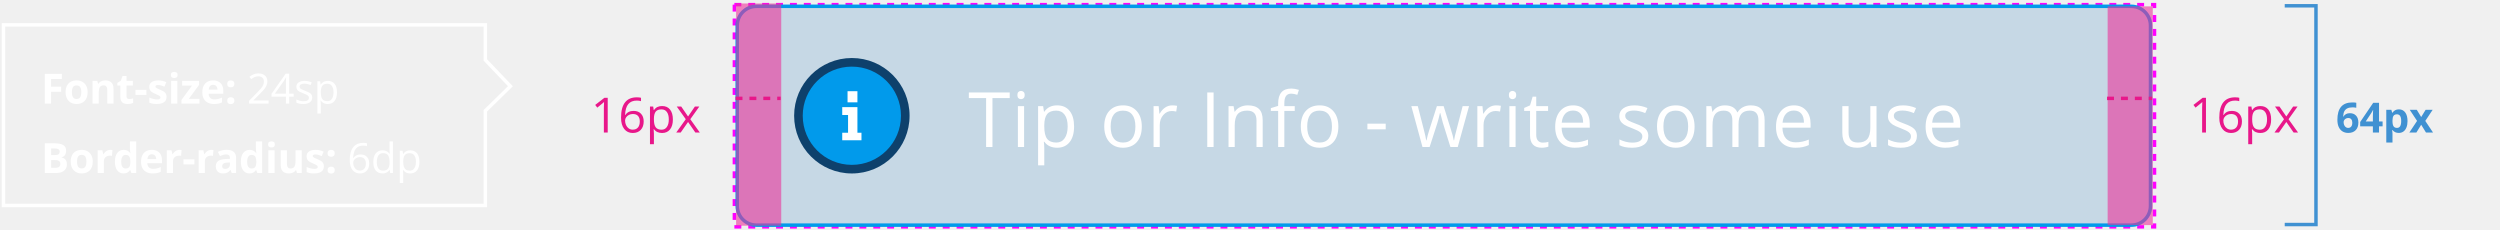
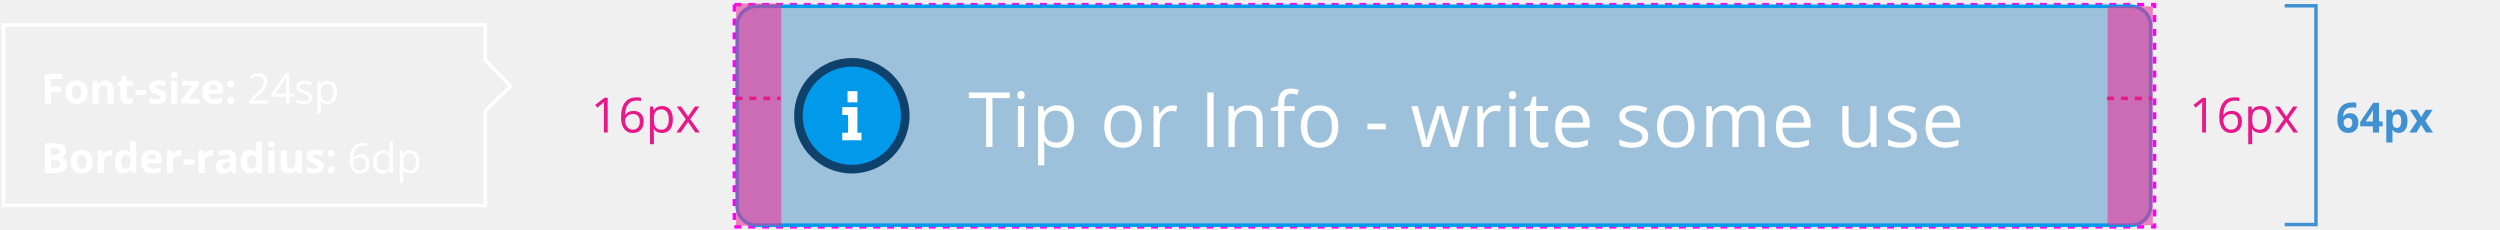
<svg xmlns="http://www.w3.org/2000/svg" width="720" height="66" viewBox="0 0 720 66" fill="none">
  <path d="M14.698 29.833H12.911V21.266H17.821V22.755H14.698V24.964H17.605V26.446H14.698V29.833ZM25.238 26.546C25.238 27.093 25.163 27.577 25.015 27.999C24.87 28.421 24.657 28.778 24.376 29.071C24.099 29.36 23.763 29.579 23.368 29.727C22.978 29.876 22.536 29.95 22.044 29.95C21.583 29.95 21.159 29.876 20.773 29.727C20.39 29.579 20.056 29.36 19.771 29.071C19.489 28.778 19.271 28.421 19.114 27.999C18.962 27.577 18.886 27.093 18.886 26.546C18.886 25.819 19.015 25.204 19.273 24.7C19.53 24.196 19.898 23.813 20.374 23.552C20.851 23.29 21.419 23.159 22.079 23.159C22.693 23.159 23.236 23.29 23.708 23.552C24.185 23.813 24.558 24.196 24.827 24.7C25.101 25.204 25.238 25.819 25.238 26.546ZM20.708 26.546C20.708 26.975 20.755 27.337 20.849 27.63C20.943 27.923 21.089 28.143 21.288 28.292C21.488 28.44 21.747 28.514 22.068 28.514C22.384 28.514 22.64 28.44 22.835 28.292C23.034 28.143 23.179 27.923 23.269 27.63C23.363 27.337 23.409 26.975 23.409 26.546C23.409 26.112 23.363 25.753 23.269 25.468C23.179 25.178 23.034 24.962 22.835 24.817C22.636 24.673 22.376 24.6 22.056 24.6C21.583 24.6 21.239 24.762 21.025 25.087C20.814 25.411 20.708 25.897 20.708 26.546ZM30.363 23.159C31.062 23.159 31.625 23.35 32.05 23.733C32.476 24.112 32.689 24.721 32.689 25.561V29.833H30.902V26.007C30.902 25.538 30.816 25.184 30.644 24.946C30.476 24.708 30.21 24.589 29.847 24.589C29.3 24.589 28.927 24.774 28.728 25.145C28.529 25.516 28.429 26.052 28.429 26.751V29.833H26.642V23.282H28.007L28.248 24.12H28.347C28.488 23.893 28.662 23.71 28.869 23.569C29.08 23.428 29.312 23.325 29.566 23.259C29.824 23.192 30.089 23.159 30.363 23.159ZM37.217 28.526C37.412 28.526 37.601 28.507 37.785 28.468C37.972 28.428 38.158 28.38 38.342 28.321V29.651C38.15 29.737 37.912 29.807 37.627 29.862C37.346 29.921 37.037 29.95 36.701 29.95C36.31 29.95 35.959 29.887 35.646 29.762C35.338 29.634 35.094 29.413 34.914 29.1C34.738 28.784 34.65 28.345 34.65 27.782V24.624H33.795V23.868L34.779 23.27L35.295 21.887H36.437V23.282H38.271V24.624H36.437V27.782C36.437 28.032 36.508 28.22 36.648 28.345C36.793 28.466 36.982 28.526 37.217 28.526ZM39.02 27.348V25.884H42.166V27.348H39.02ZM47.965 27.887C47.965 28.333 47.86 28.71 47.649 29.018C47.442 29.323 47.131 29.555 46.717 29.716C46.303 29.872 45.788 29.95 45.17 29.95C44.713 29.95 44.321 29.921 43.992 29.862C43.668 29.803 43.34 29.706 43.008 29.569V28.093C43.364 28.253 43.745 28.386 44.151 28.491C44.561 28.593 44.92 28.643 45.229 28.643C45.577 28.643 45.825 28.593 45.973 28.491C46.125 28.386 46.202 28.249 46.202 28.081C46.202 27.971 46.17 27.874 46.108 27.788C46.049 27.698 45.92 27.598 45.721 27.489C45.522 27.376 45.209 27.229 44.784 27.05C44.373 26.878 44.035 26.704 43.77 26.528C43.508 26.352 43.313 26.145 43.184 25.907C43.059 25.665 42.996 25.358 42.996 24.987C42.996 24.382 43.231 23.927 43.7 23.622C44.172 23.313 44.803 23.159 45.592 23.159C45.998 23.159 46.385 23.2 46.752 23.282C47.123 23.364 47.504 23.495 47.895 23.675L47.356 24.964C47.032 24.823 46.725 24.708 46.436 24.618C46.151 24.528 45.86 24.483 45.563 24.483C45.301 24.483 45.104 24.518 44.971 24.589C44.838 24.659 44.772 24.766 44.772 24.911C44.772 25.016 44.805 25.11 44.871 25.192C44.942 25.274 45.075 25.366 45.27 25.468C45.469 25.565 45.76 25.692 46.143 25.848C46.514 26.001 46.836 26.161 47.11 26.329C47.383 26.493 47.594 26.698 47.742 26.944C47.891 27.186 47.965 27.501 47.965 27.887ZM51.075 23.282V29.833H49.288V23.282H51.075ZM50.184 20.716C50.45 20.716 50.678 20.778 50.87 20.903C51.061 21.024 51.157 21.253 51.157 21.589C51.157 21.921 51.061 22.151 50.87 22.28C50.678 22.405 50.45 22.468 50.184 22.468C49.915 22.468 49.684 22.405 49.493 22.28C49.305 22.151 49.212 21.921 49.212 21.589C49.212 21.253 49.305 21.024 49.493 20.903C49.684 20.778 49.915 20.716 50.184 20.716ZM57.442 29.833H52.269V28.778L55.304 24.647H52.45V23.282H57.337V24.442L54.384 28.468H57.442V29.833ZM61.372 23.159C61.978 23.159 62.499 23.276 62.937 23.511C63.374 23.741 63.712 24.077 63.95 24.518C64.189 24.96 64.308 25.499 64.308 26.136V27.003H60.083C60.103 27.507 60.253 27.903 60.534 28.192C60.819 28.477 61.214 28.62 61.718 28.62C62.136 28.62 62.519 28.577 62.866 28.491C63.214 28.405 63.572 28.276 63.939 28.104V29.487C63.614 29.647 63.275 29.764 62.919 29.839C62.568 29.913 62.14 29.95 61.636 29.95C60.98 29.95 60.398 29.829 59.89 29.587C59.386 29.345 58.989 28.975 58.7 28.479C58.415 27.983 58.273 27.358 58.273 26.604C58.273 25.839 58.401 25.202 58.659 24.694C58.921 24.182 59.284 23.8 59.749 23.546C60.214 23.288 60.755 23.159 61.372 23.159ZM61.384 24.43C61.036 24.43 60.747 24.542 60.517 24.764C60.29 24.987 60.159 25.337 60.124 25.813H62.632C62.628 25.548 62.579 25.311 62.486 25.104C62.396 24.897 62.259 24.733 62.075 24.612C61.896 24.491 61.665 24.43 61.384 24.43ZM65.437 28.995C65.437 28.628 65.537 28.37 65.736 28.221C65.939 28.073 66.183 27.999 66.468 27.999C66.746 27.999 66.984 28.073 67.183 28.221C67.386 28.37 67.488 28.628 67.488 28.995C67.488 29.346 67.386 29.6 67.183 29.757C66.984 29.913 66.746 29.991 66.468 29.991C66.183 29.991 65.939 29.913 65.736 29.757C65.537 29.6 65.437 29.346 65.437 28.995ZM65.437 24.155C65.437 23.788 65.537 23.53 65.736 23.382C65.939 23.233 66.183 23.159 66.468 23.159C66.746 23.159 66.984 23.233 67.183 23.382C67.386 23.53 67.488 23.788 67.488 24.155C67.488 24.511 67.386 24.766 67.183 24.923C66.984 25.075 66.746 25.151 66.468 25.151C66.183 25.151 65.939 25.075 65.736 24.923C65.537 24.766 65.437 24.511 65.437 24.155ZM77.352 29.833H71.738V29.018L74.029 26.692C74.455 26.262 74.812 25.88 75.102 25.544C75.394 25.208 75.617 24.878 75.769 24.553C75.922 24.225 75.998 23.866 75.998 23.475C75.998 22.991 75.853 22.622 75.564 22.368C75.279 22.11 74.902 21.981 74.434 21.981C74.023 21.981 73.66 22.052 73.344 22.192C73.027 22.333 72.703 22.532 72.371 22.79L71.85 22.134C72.076 21.942 72.322 21.772 72.588 21.624C72.857 21.475 73.144 21.358 73.449 21.272C73.758 21.186 74.086 21.143 74.434 21.143C74.961 21.143 75.416 21.235 75.799 21.419C76.182 21.602 76.477 21.864 76.684 22.204C76.894 22.544 77 22.948 77 23.417C77 23.87 76.91 24.292 76.731 24.682C76.551 25.069 76.299 25.454 75.975 25.837C75.65 26.216 75.272 26.618 74.838 27.044L72.975 28.901V28.942H77.352V29.833ZM84.575 27.846H83.291V29.833H82.342V27.846H78.2V27.026L82.278 21.22H83.291V26.968H84.575V27.846ZM82.342 26.968V24.167C82.342 23.952 82.344 23.759 82.348 23.587C82.352 23.411 82.358 23.249 82.365 23.1C82.373 22.948 82.379 22.803 82.383 22.667C82.391 22.53 82.397 22.395 82.401 22.262H82.354C82.28 22.419 82.194 22.585 82.096 22.761C82.002 22.932 81.906 23.087 81.809 23.223L79.166 26.968H82.342ZM89.916 28.075C89.916 28.485 89.813 28.831 89.606 29.112C89.403 29.389 89.11 29.598 88.727 29.739C88.348 29.88 87.895 29.95 87.368 29.95C86.918 29.95 86.53 29.915 86.202 29.845C85.874 29.774 85.587 29.675 85.34 29.546V28.649C85.602 28.778 85.915 28.895 86.278 29.001C86.641 29.106 87.012 29.159 87.391 29.159C87.946 29.159 88.348 29.069 88.598 28.889C88.848 28.71 88.973 28.466 88.973 28.157C88.973 27.981 88.922 27.827 88.821 27.694C88.723 27.557 88.557 27.427 88.323 27.302C88.088 27.173 87.764 27.032 87.35 26.88C86.94 26.723 86.585 26.569 86.284 26.417C85.987 26.261 85.756 26.071 85.592 25.848C85.432 25.626 85.352 25.337 85.352 24.981C85.352 24.438 85.571 24.022 86.008 23.733C86.45 23.44 87.028 23.294 87.743 23.294C88.129 23.294 88.491 23.333 88.827 23.411C89.166 23.485 89.483 23.587 89.776 23.716L89.448 24.495C89.182 24.382 88.899 24.286 88.598 24.208C88.297 24.13 87.991 24.091 87.678 24.091C87.229 24.091 86.883 24.165 86.641 24.313C86.403 24.462 86.284 24.665 86.284 24.923C86.284 25.122 86.338 25.286 86.448 25.415C86.561 25.544 86.741 25.665 86.987 25.778C87.233 25.891 87.557 26.024 87.96 26.177C88.362 26.325 88.71 26.479 89.002 26.639C89.295 26.796 89.52 26.987 89.676 27.214C89.837 27.436 89.916 27.723 89.916 28.075ZM94.427 23.294C95.227 23.294 95.866 23.569 96.343 24.12C96.819 24.671 97.057 25.499 97.057 26.604C97.057 27.335 96.948 27.948 96.729 28.444C96.511 28.94 96.202 29.315 95.803 29.569C95.409 29.823 94.942 29.95 94.403 29.95C94.063 29.95 93.764 29.905 93.507 29.815C93.249 29.725 93.028 29.604 92.844 29.452C92.661 29.3 92.509 29.134 92.388 28.954H92.317C92.329 29.106 92.343 29.29 92.358 29.505C92.378 29.72 92.388 29.907 92.388 30.067V32.704H91.409V23.411H92.212L92.341 24.36H92.388C92.513 24.165 92.665 23.987 92.844 23.827C93.024 23.663 93.243 23.534 93.501 23.44C93.763 23.343 94.071 23.294 94.427 23.294ZM94.257 24.114C93.811 24.114 93.452 24.2 93.178 24.372C92.909 24.544 92.712 24.802 92.587 25.145C92.462 25.485 92.395 25.913 92.388 26.428V26.616C92.388 27.159 92.446 27.618 92.563 27.993C92.684 28.368 92.882 28.653 93.155 28.848C93.432 29.044 93.803 29.141 94.268 29.141C94.667 29.141 94.999 29.034 95.264 28.819C95.53 28.604 95.727 28.305 95.856 27.923C95.989 27.536 96.055 27.093 96.055 26.593C96.055 25.835 95.907 25.233 95.61 24.788C95.317 24.339 94.866 24.114 94.257 24.114ZM12.911 41.266H15.577C16.718 41.266 17.581 41.426 18.167 41.747C18.753 42.067 19.046 42.63 19.046 43.434C19.046 43.758 18.993 44.051 18.888 44.313C18.786 44.575 18.638 44.79 18.442 44.958C18.247 45.126 18.009 45.235 17.727 45.286V45.344C18.013 45.403 18.27 45.505 18.501 45.649C18.731 45.79 18.915 45.997 19.052 46.27C19.192 46.54 19.263 46.899 19.263 47.348C19.263 47.868 19.136 48.313 18.882 48.684C18.628 49.055 18.265 49.341 17.792 49.54C17.323 49.735 16.765 49.833 16.116 49.833H12.911V41.266ZM14.727 44.659H15.782C16.31 44.659 16.675 44.577 16.878 44.413C17.081 44.245 17.183 43.999 17.183 43.675C17.183 43.346 17.061 43.112 16.819 42.971C16.581 42.827 16.202 42.755 15.683 42.755H14.727V44.659ZM14.727 46.1V48.333H15.911C16.458 48.333 16.839 48.227 17.054 48.016C17.269 47.805 17.376 47.522 17.376 47.167C17.376 46.956 17.329 46.77 17.235 46.61C17.142 46.45 16.983 46.325 16.761 46.235C16.542 46.145 16.239 46.1 15.852 46.1H14.727ZM26.714 46.546C26.714 47.093 26.64 47.577 26.491 47.999C26.347 48.421 26.134 48.778 25.853 49.071C25.576 49.36 25.239 49.579 24.845 49.727C24.454 49.876 24.013 49.95 23.521 49.95C23.06 49.95 22.636 49.876 22.249 49.727C21.866 49.579 21.532 49.36 21.247 49.071C20.966 48.778 20.747 48.421 20.591 47.999C20.439 47.577 20.363 47.093 20.363 46.546C20.363 45.819 20.491 45.204 20.749 44.7C21.007 44.196 21.374 43.813 21.851 43.551C22.327 43.29 22.896 43.159 23.556 43.159C24.169 43.159 24.712 43.29 25.185 43.551C25.661 43.813 26.034 44.196 26.304 44.7C26.577 45.204 26.714 45.819 26.714 46.546ZM22.185 46.546C22.185 46.975 22.232 47.337 22.326 47.63C22.419 47.923 22.566 48.143 22.765 48.292C22.964 48.44 23.224 48.514 23.544 48.514C23.861 48.514 24.116 48.44 24.312 48.292C24.511 48.143 24.655 47.923 24.745 47.63C24.839 47.337 24.886 46.975 24.886 46.546C24.886 46.112 24.839 45.753 24.745 45.468C24.655 45.178 24.511 44.962 24.312 44.817C24.113 44.673 23.853 44.6 23.532 44.6C23.06 44.6 22.716 44.763 22.501 45.087C22.29 45.411 22.185 45.897 22.185 46.546ZM31.775 43.159C31.865 43.159 31.968 43.165 32.086 43.176C32.207 43.184 32.304 43.196 32.379 43.212L32.244 44.888C32.185 44.868 32.101 44.854 31.992 44.846C31.886 44.835 31.794 44.829 31.716 44.829C31.486 44.829 31.261 44.858 31.043 44.917C30.828 44.975 30.634 45.071 30.462 45.204C30.291 45.333 30.154 45.505 30.052 45.719C29.955 45.93 29.906 46.19 29.906 46.499V49.833H28.119V43.282H29.472L29.736 44.383H29.824C29.953 44.161 30.113 43.958 30.304 43.774C30.5 43.587 30.72 43.438 30.966 43.329C31.216 43.216 31.486 43.159 31.775 43.159ZM35.57 49.95C34.84 49.95 34.244 49.665 33.783 49.094C33.326 48.52 33.097 47.678 33.097 46.569C33.097 45.448 33.33 44.6 33.795 44.026C34.26 43.448 34.867 43.159 35.617 43.159C35.929 43.159 36.205 43.202 36.443 43.288C36.681 43.374 36.886 43.489 37.058 43.633C37.234 43.778 37.383 43.94 37.504 44.12H37.562C37.539 43.995 37.51 43.811 37.474 43.569C37.443 43.323 37.428 43.071 37.428 42.813V40.716H39.221V49.833H37.849L37.504 48.983H37.428C37.314 49.163 37.172 49.327 37 49.475C36.832 49.62 36.631 49.735 36.396 49.821C36.162 49.907 35.886 49.95 35.57 49.95ZM36.197 48.526C36.685 48.526 37.029 48.382 37.228 48.093C37.431 47.8 37.539 47.36 37.551 46.774V46.581C37.551 45.944 37.453 45.458 37.258 45.122C37.062 44.782 36.699 44.612 36.168 44.612C35.773 44.612 35.465 44.782 35.242 45.122C35.019 45.462 34.908 45.952 34.908 46.593C34.908 47.233 35.019 47.716 35.242 48.04C35.469 48.364 35.787 48.526 36.197 48.526ZM43.719 43.159C44.324 43.159 44.846 43.276 45.283 43.511C45.721 43.741 46.059 44.077 46.297 44.518C46.535 44.96 46.654 45.499 46.654 46.136V47.003H42.43C42.449 47.507 42.6 47.903 42.881 48.192C43.166 48.477 43.561 48.62 44.065 48.62C44.483 48.62 44.865 48.577 45.213 48.491C45.561 48.405 45.918 48.276 46.285 48.104V49.487C45.961 49.647 45.621 49.764 45.266 49.839C44.914 49.913 44.486 49.95 43.983 49.95C43.326 49.95 42.744 49.829 42.236 49.587C41.733 49.344 41.336 48.975 41.047 48.479C40.762 47.983 40.619 47.358 40.619 46.604C40.619 45.839 40.748 45.202 41.006 44.694C41.268 44.182 41.631 43.8 42.096 43.546C42.561 43.288 43.102 43.159 43.719 43.159ZM43.731 44.43C43.383 44.43 43.094 44.542 42.863 44.764C42.637 44.987 42.506 45.337 42.471 45.813H44.979C44.975 45.548 44.926 45.311 44.832 45.104C44.742 44.897 44.606 44.733 44.422 44.612C44.242 44.491 44.012 44.43 43.731 44.43ZM51.692 43.159C51.782 43.159 51.885 43.165 52.002 43.176C52.123 43.184 52.221 43.196 52.295 43.212L52.16 44.888C52.102 44.868 52.018 44.854 51.909 44.846C51.803 44.835 51.711 44.829 51.633 44.829C51.403 44.829 51.178 44.858 50.959 44.917C50.745 44.975 50.551 45.071 50.379 45.204C50.207 45.333 50.071 45.505 49.969 45.719C49.871 45.93 49.823 46.19 49.823 46.499V49.833H48.035V43.282H49.389L49.653 44.383H49.741C49.87 44.161 50.03 43.958 50.221 43.774C50.416 43.587 50.637 43.438 50.883 43.329C51.133 43.216 51.403 43.159 51.692 43.159ZM52.833 47.348V45.883H55.979V47.348H52.833ZM60.864 43.159C60.954 43.159 61.057 43.165 61.175 43.176C61.296 43.184 61.394 43.196 61.468 43.212L61.333 44.888C61.274 44.868 61.19 44.854 61.081 44.846C60.975 44.835 60.884 44.829 60.806 44.829C60.575 44.829 60.35 44.858 60.132 44.917C59.917 44.975 59.724 45.071 59.552 45.204C59.38 45.333 59.243 45.505 59.142 45.719C59.044 45.93 58.995 46.19 58.995 46.499V49.833H57.208V43.282H58.561L58.825 44.383H58.913C59.042 44.161 59.202 43.958 59.394 43.774C59.589 43.587 59.809 43.438 60.056 43.329C60.306 43.216 60.575 43.159 60.864 43.159ZM65.269 43.147C66.148 43.147 66.822 43.339 67.29 43.721C67.759 44.104 67.993 44.686 67.993 45.468V49.833H66.745L66.4 48.942H66.353C66.165 49.176 65.974 49.368 65.778 49.516C65.583 49.665 65.359 49.774 65.105 49.844C64.851 49.915 64.542 49.95 64.179 49.95C63.792 49.95 63.444 49.876 63.136 49.727C62.831 49.579 62.591 49.352 62.415 49.048C62.239 48.739 62.151 48.348 62.151 47.876C62.151 47.18 62.396 46.669 62.884 46.341C63.372 46.008 64.105 45.825 65.081 45.79L66.218 45.755V45.468C66.218 45.124 66.128 44.872 65.948 44.712C65.769 44.551 65.519 44.471 65.198 44.471C64.882 44.471 64.572 44.516 64.267 44.606C63.962 44.696 63.657 44.809 63.353 44.946L62.761 43.739C63.109 43.555 63.497 43.411 63.927 43.305C64.361 43.2 64.808 43.147 65.269 43.147ZM66.218 46.798L65.526 46.821C64.948 46.837 64.546 46.94 64.32 47.132C64.097 47.323 63.986 47.575 63.986 47.888C63.986 48.161 64.066 48.356 64.226 48.473C64.386 48.587 64.595 48.643 64.853 48.643C65.236 48.643 65.558 48.53 65.82 48.303C66.085 48.077 66.218 47.755 66.218 47.337V46.798ZM71.841 49.95C71.111 49.95 70.515 49.665 70.054 49.094C69.597 48.52 69.369 47.678 69.369 46.569C69.369 45.448 69.601 44.6 70.066 44.026C70.531 43.448 71.138 43.159 71.888 43.159C72.201 43.159 72.476 43.202 72.714 43.288C72.953 43.374 73.158 43.489 73.329 43.633C73.505 43.778 73.654 43.94 73.775 44.12H73.833C73.81 43.995 73.781 43.811 73.746 43.569C73.714 43.323 73.699 43.071 73.699 42.813V40.716H75.492V49.833H74.121L73.775 48.983H73.699C73.585 49.163 73.443 49.327 73.271 49.475C73.103 49.62 72.902 49.735 72.667 49.821C72.433 49.907 72.158 49.95 71.841 49.95ZM72.468 48.526C72.957 48.526 73.3 48.382 73.499 48.093C73.703 47.8 73.81 47.36 73.822 46.774V46.581C73.822 45.944 73.724 45.458 73.529 45.122C73.333 44.782 72.97 44.612 72.439 44.612C72.044 44.612 71.736 44.782 71.513 45.122C71.29 45.462 71.179 45.952 71.179 46.593C71.179 47.233 71.29 47.716 71.513 48.04C71.74 48.364 72.058 48.526 72.468 48.526ZM79.076 43.282V49.833H77.289V43.282H79.076ZM78.185 40.716C78.451 40.716 78.679 40.778 78.871 40.903C79.062 41.024 79.158 41.253 79.158 41.589C79.158 41.921 79.062 42.151 78.871 42.28C78.679 42.405 78.451 42.468 78.185 42.468C77.916 42.468 77.685 42.405 77.494 42.28C77.306 42.151 77.213 41.921 77.213 41.589C77.213 41.253 77.306 41.024 77.494 40.903C77.685 40.778 77.916 40.716 78.185 40.716ZM86.897 43.282V49.833H85.525L85.285 48.995H85.191C85.051 49.218 84.875 49.399 84.664 49.54C84.453 49.68 84.221 49.784 83.967 49.85C83.713 49.917 83.449 49.95 83.176 49.95C82.707 49.95 82.299 49.868 81.951 49.704C81.603 49.536 81.332 49.276 81.137 48.925C80.945 48.573 80.85 48.116 80.85 47.553V43.282H82.637V47.108C82.637 47.577 82.721 47.93 82.889 48.169C83.057 48.407 83.324 48.526 83.691 48.526C84.055 48.526 84.34 48.444 84.547 48.28C84.754 48.112 84.898 47.868 84.981 47.548C85.066 47.223 85.109 46.829 85.109 46.364V43.282H86.897ZM93.27 47.888C93.27 48.333 93.164 48.71 92.953 49.018C92.746 49.323 92.436 49.555 92.022 49.716C91.608 49.872 91.092 49.95 90.475 49.95C90.018 49.95 89.625 49.921 89.297 49.862C88.973 49.803 88.645 49.706 88.313 49.569V48.093C88.668 48.253 89.049 48.386 89.455 48.491C89.865 48.593 90.225 48.643 90.534 48.643C90.881 48.643 91.129 48.593 91.278 48.491C91.43 48.386 91.506 48.249 91.506 48.081C91.506 47.971 91.475 47.874 91.412 47.788C91.354 47.698 91.225 47.598 91.026 47.489C90.826 47.376 90.514 47.229 90.088 47.05C89.678 46.878 89.34 46.704 89.075 46.528C88.813 46.352 88.617 46.145 88.489 45.907C88.364 45.665 88.301 45.358 88.301 44.987C88.301 44.382 88.535 43.926 89.004 43.622C89.477 43.313 90.108 43.159 90.897 43.159C91.303 43.159 91.69 43.2 92.057 43.282C92.428 43.364 92.809 43.495 93.2 43.675L92.66 44.964C92.336 44.823 92.03 44.708 91.74 44.618C91.455 44.528 91.164 44.483 90.867 44.483C90.606 44.483 90.409 44.518 90.276 44.589C90.143 44.659 90.076 44.766 90.076 44.911C90.076 45.016 90.11 45.11 90.176 45.192C90.246 45.274 90.379 45.366 90.575 45.468C90.774 45.565 91.065 45.692 91.448 45.848C91.819 46.001 92.141 46.161 92.414 46.329C92.688 46.493 92.899 46.698 93.047 46.944C93.196 47.186 93.27 47.501 93.27 47.888ZM94.34 48.995C94.34 48.628 94.44 48.37 94.639 48.221C94.842 48.073 95.087 47.999 95.372 47.999C95.649 47.999 95.887 48.073 96.087 48.221C96.29 48.37 96.391 48.628 96.391 48.995C96.391 49.346 96.29 49.6 96.087 49.757C95.887 49.913 95.649 49.991 95.372 49.991C95.087 49.991 94.842 49.913 94.639 49.757C94.44 49.6 94.34 49.346 94.34 48.995ZM94.34 44.155C94.34 43.788 94.44 43.53 94.639 43.382C94.842 43.233 95.087 43.159 95.372 43.159C95.649 43.159 95.887 43.233 96.087 43.382C96.29 43.53 96.391 43.788 96.391 44.155C96.391 44.511 96.29 44.766 96.087 44.923C95.887 45.075 95.649 45.151 95.372 45.151C95.087 45.151 94.842 45.075 94.639 44.923C94.44 44.766 94.34 44.511 94.34 44.155ZM100.73 46.171C100.73 45.655 100.765 45.151 100.835 44.659C100.909 44.167 101.032 43.71 101.204 43.288C101.376 42.862 101.61 42.489 101.907 42.169C102.204 41.848 102.573 41.598 103.015 41.419C103.46 41.235 103.993 41.143 104.614 41.143C104.79 41.143 104.98 41.153 105.183 41.173C105.386 41.188 105.554 41.216 105.687 41.255V42.093C105.542 42.042 105.376 42.005 105.189 41.981C105.005 41.958 104.819 41.946 104.632 41.946C103.905 41.946 103.333 42.104 102.915 42.421C102.501 42.737 102.202 43.167 102.019 43.71C101.835 44.249 101.73 44.856 101.702 45.532H101.767C101.888 45.337 102.042 45.161 102.23 45.005C102.417 44.844 102.644 44.718 102.909 44.624C103.179 44.53 103.491 44.483 103.847 44.483C104.347 44.483 104.782 44.585 105.153 44.788C105.528 44.991 105.817 45.286 106.021 45.673C106.228 46.059 106.331 46.528 106.331 47.079C106.331 47.669 106.222 48.178 106.003 48.608C105.784 49.038 105.472 49.37 105.066 49.604C104.663 49.835 104.183 49.95 103.624 49.95C103.206 49.95 102.821 49.87 102.47 49.71C102.118 49.55 101.812 49.311 101.55 48.995C101.292 48.678 101.091 48.286 100.946 47.817C100.802 47.344 100.73 46.796 100.73 46.171ZM103.612 49.13C104.144 49.13 104.569 48.96 104.89 48.62C105.21 48.28 105.37 47.766 105.37 47.079C105.37 46.516 105.228 46.071 104.942 45.743C104.657 45.415 104.228 45.251 103.653 45.251C103.263 45.251 102.923 45.333 102.634 45.497C102.345 45.657 102.12 45.86 101.96 46.106C101.8 46.352 101.72 46.602 101.72 46.856C101.72 47.114 101.757 47.376 101.831 47.641C101.909 47.907 102.026 48.153 102.183 48.38C102.339 48.606 102.536 48.788 102.774 48.925C103.013 49.061 103.292 49.13 103.612 49.13ZM110.156 49.95C109.343 49.95 108.699 49.673 108.222 49.118C107.749 48.563 107.513 47.739 107.513 46.645C107.513 45.54 107.755 44.706 108.24 44.143C108.724 43.577 109.369 43.294 110.173 43.294C110.513 43.294 110.81 43.339 111.064 43.428C111.318 43.518 111.536 43.639 111.72 43.792C111.904 43.94 112.058 44.11 112.183 44.301H112.253C112.238 44.18 112.222 44.014 112.206 43.803C112.191 43.593 112.183 43.421 112.183 43.288V40.716H113.156V49.833H112.37L112.224 48.919H112.183C112.062 49.11 111.908 49.284 111.72 49.44C111.536 49.596 111.316 49.721 111.058 49.815C110.804 49.905 110.503 49.95 110.156 49.95ZM110.308 49.141C110.995 49.141 111.482 48.946 111.767 48.555C112.052 48.165 112.195 47.585 112.195 46.815V46.639C112.195 45.823 112.058 45.196 111.785 44.758C111.515 44.321 111.023 44.102 110.308 44.102C109.71 44.102 109.263 44.333 108.966 44.794C108.669 45.251 108.521 45.876 108.521 46.669C108.521 47.458 108.667 48.067 108.96 48.497C109.257 48.926 109.706 49.141 110.308 49.141ZM118.164 43.294C118.964 43.294 119.603 43.569 120.08 44.12C120.556 44.671 120.795 45.499 120.795 46.604C120.795 47.335 120.685 47.948 120.466 48.444C120.248 48.94 119.939 49.315 119.541 49.569C119.146 49.823 118.679 49.95 118.14 49.95C117.8 49.95 117.502 49.905 117.244 49.815C116.986 49.725 116.765 49.604 116.582 49.452C116.398 49.3 116.246 49.133 116.125 48.954H116.054C116.066 49.106 116.08 49.29 116.095 49.505C116.115 49.719 116.125 49.907 116.125 50.067V52.704H115.146V43.411H115.949L116.078 44.36H116.125C116.25 44.165 116.402 43.987 116.582 43.827C116.761 43.663 116.98 43.534 117.238 43.44C117.5 43.343 117.808 43.294 118.164 43.294ZM117.994 44.114C117.548 44.114 117.189 44.2 116.916 44.372C116.646 44.544 116.449 44.801 116.324 45.145C116.199 45.485 116.132 45.913 116.125 46.428V46.616C116.125 47.159 116.183 47.618 116.3 47.993C116.422 48.368 116.619 48.653 116.892 48.848C117.17 49.044 117.541 49.141 118.005 49.141C118.404 49.141 118.736 49.034 119.002 48.819C119.267 48.604 119.464 48.305 119.593 47.923C119.726 47.536 119.793 47.093 119.793 46.593C119.793 45.835 119.644 45.233 119.347 44.788C119.054 44.339 118.603 44.114 117.994 44.114Z" fill="white" />
  <path d="M1 59.167V7.167H139.777V17.264L147 24.837L139.777 31.905V59.167H1Z" stroke="white" />
  <path d="M175.022 38.167H173.914V31.044C173.914 30.451 173.932 29.891 173.969 29.362C173.873 29.458 173.766 29.558 173.648 29.663C173.529 29.768 172.987 30.212 172.021 30.996L171.419 30.217L174.065 28.173H175.022V38.167ZM178.861 33.894C178.861 31.93 179.242 30.463 180.003 29.492C180.769 28.517 181.899 28.029 183.394 28.029C183.909 28.029 184.314 28.072 184.61 28.159V29.137C184.259 29.023 183.858 28.966 183.407 28.966C182.336 28.966 181.518 29.3 180.953 29.971C180.388 30.636 180.078 31.684 180.023 33.115H180.106C180.607 32.331 181.4 31.939 182.484 31.939C183.382 31.939 184.089 32.21 184.604 32.753C185.123 33.295 185.383 34.031 185.383 34.961C185.383 36 185.098 36.818 184.528 37.415C183.963 38.007 183.198 38.303 182.231 38.303C181.197 38.303 180.377 37.916 179.771 37.141C179.164 36.362 178.861 35.28 178.861 33.894ZM182.218 37.34C182.865 37.34 183.366 37.137 183.722 36.731C184.082 36.321 184.262 35.731 184.262 34.961C184.262 34.3 184.095 33.78 183.763 33.402C183.43 33.024 182.933 32.835 182.272 32.835C181.862 32.835 181.486 32.919 181.145 33.088C180.803 33.256 180.529 33.489 180.324 33.785C180.124 34.081 180.023 34.389 180.023 34.708C180.023 35.177 180.115 35.615 180.297 36.02C180.479 36.426 180.737 36.747 181.069 36.984C181.407 37.221 181.789 37.34 182.218 37.34ZM190.679 38.303C190.191 38.303 189.744 38.215 189.339 38.037C188.938 37.855 188.601 37.577 188.327 37.203H188.245C188.3 37.64 188.327 38.055 188.327 38.447V41.53H187.192V30.675H188.115L188.272 31.7H188.327C188.619 31.29 188.958 30.994 189.346 30.811C189.733 30.629 190.177 30.538 190.679 30.538C191.672 30.538 192.438 30.877 192.976 31.556C193.518 32.235 193.789 33.188 193.789 34.414C193.789 35.644 193.513 36.601 192.962 37.285C192.415 37.964 191.654 38.303 190.679 38.303ZM190.515 31.502C189.749 31.502 189.195 31.714 188.854 32.138C188.512 32.561 188.336 33.236 188.327 34.161V34.414C188.327 35.467 188.503 36.221 188.854 36.676C189.204 37.128 189.767 37.353 190.542 37.353C191.189 37.353 191.695 37.091 192.06 36.567C192.429 36.043 192.613 35.321 192.613 34.4C192.613 33.466 192.429 32.75 192.06 32.254C191.695 31.752 191.18 31.502 190.515 31.502ZM197.499 34.332L194.895 30.675H196.187L198.162 33.546L200.131 30.675H201.409L198.805 34.332L201.546 38.167H200.261L198.162 35.132L196.043 38.167H194.758L197.499 34.332Z" fill="#E8178A" />
  <rect x="211.5" y="1.333" width="409" height="64" stroke="#FF00FF" stroke-dasharray="2 2" />
-   <g clip-path="url(#clip0_7345_87118)">
-     <rect x="211.833" y="1.333" width="408" height="64" rx="6" fill="#217CBB" fill-opacity="0.2" />
+   <g clip-path="url(#clip0_7921_94771)">
+     <rect x="211.833" y="1.333" width="408" height="64" rx="6" fill="#217CBB" fill-opacity="0.4" />
    <path d="M230.604 33.333C230.604 35.363 230.984 37.373 231.725 39.249C232.465 41.124 233.55 42.829 234.918 44.264C236.285 45.7 237.909 46.838 239.696 47.615C241.483 48.392 243.398 48.792 245.333 48.792C247.267 48.792 249.182 48.392 250.969 47.615C252.756 46.838 254.38 45.7 255.748 44.264C257.116 42.829 258.2 41.124 258.941 39.249C259.681 37.373 260.062 35.363 260.062 33.333C260.062 31.303 259.681 29.293 258.941 27.418C258.2 25.542 257.116 23.838 255.748 22.403C254.38 20.967 252.756 19.828 250.969 19.052C249.182 18.275 247.267 17.875 245.333 17.875C243.398 17.875 241.483 18.275 239.696 19.052C237.909 19.828 236.285 20.967 234.918 22.403C233.55 23.838 232.465 25.542 231.725 27.418C230.984 29.293 230.604 31.303 230.604 33.333V33.333Z" fill="#019AEB" />
    <path d="M245.333 19.188C253.135 19.188 259.479 25.531 259.479 33.333C259.479 41.136 253.135 47.479 245.333 47.479C237.531 47.479 231.187 41.136 231.187 33.333C231.187 25.531 237.531 19.188 245.333 19.188ZM245.333 16.708C236.146 16.708 228.708 24.146 228.708 33.333C228.708 42.521 236.146 49.958 245.333 49.958C254.521 49.958 261.958 42.521 261.958 33.333C261.958 24.146 254.521 16.708 245.333 16.708Z" fill="#0E416C" />
    <path d="M246.938 38.219H248.104V40.406H242.562V38.219H244.24V33.115H242.562V30.854H246.938V38.219V38.219ZM244.094 29.469H246.938V26.261H244.094V29.469Z" fill="white" />
    <path d="M285.826 42.333H284V28.25H279.026V26.628H290.8V28.25H285.826V42.333ZM294.938 42.333H293.155V30.56H294.938V42.333ZM293.005 27.369C293.005 26.961 293.105 26.664 293.306 26.478C293.506 26.285 293.757 26.188 294.058 26.188C294.344 26.188 294.591 26.285 294.799 26.478C295.007 26.671 295.11 26.968 295.11 27.369C295.11 27.77 295.007 28.071 294.799 28.272C294.591 28.465 294.344 28.562 294.058 28.562C293.757 28.562 293.506 28.465 293.306 28.272C293.105 28.071 293.005 27.77 293.005 27.369ZM304.448 42.548C303.682 42.548 302.98 42.409 302.343 42.129C301.713 41.843 301.183 41.406 300.753 40.819H300.624C300.71 41.506 300.753 42.158 300.753 42.774V47.618H298.97V30.56H300.42L300.667 32.171H300.753C301.211 31.527 301.745 31.061 302.354 30.775C302.962 30.488 303.66 30.345 304.448 30.345C306.009 30.345 307.213 30.879 308.058 31.946C308.91 33.013 309.336 34.51 309.336 36.436C309.336 38.37 308.903 39.873 308.036 40.948C307.177 42.015 305.981 42.548 304.448 42.548ZM304.19 31.86C302.987 31.86 302.117 32.193 301.58 32.859C301.043 33.525 300.767 34.585 300.753 36.038V36.436C300.753 38.09 301.029 39.275 301.58 39.992C302.132 40.701 303.016 41.055 304.233 41.055C305.25 41.055 306.045 40.643 306.618 39.82C307.198 38.996 307.488 37.861 307.488 36.414C307.488 34.946 307.198 33.822 306.618 33.041C306.045 32.254 305.236 31.86 304.19 31.86ZM328.839 36.436C328.839 38.355 328.355 39.855 327.389 40.937C326.422 42.011 325.086 42.548 323.382 42.548C322.329 42.548 321.395 42.301 320.578 41.807C319.762 41.313 319.132 40.604 318.688 39.68C318.243 38.756 318.021 37.675 318.021 36.436C318.021 34.517 318.501 33.023 319.461 31.956C320.421 30.882 321.753 30.345 323.457 30.345C325.104 30.345 326.411 30.893 327.378 31.989C328.352 33.084 328.839 34.567 328.839 36.436ZM319.869 36.436C319.869 37.94 320.17 39.086 320.771 39.873C321.373 40.661 322.257 41.055 323.425 41.055C324.592 41.055 325.477 40.665 326.078 39.884C326.687 39.096 326.991 37.947 326.991 36.436C326.991 34.939 326.687 33.804 326.078 33.031C325.477 32.25 324.585 31.86 323.403 31.86C322.236 31.86 321.355 32.243 320.761 33.009C320.166 33.775 319.869 34.918 319.869 36.436ZM337.597 30.345C338.119 30.345 338.589 30.388 339.004 30.474L338.757 32.128C338.27 32.021 337.84 31.967 337.468 31.967C336.515 31.967 335.699 32.354 335.019 33.127C334.345 33.901 334.009 34.864 334.009 36.017V42.333H332.226V30.56H333.697L333.901 32.741H333.987C334.424 31.974 334.951 31.384 335.566 30.968C336.182 30.553 336.859 30.345 337.597 30.345ZM347.689 42.333V26.628H349.516V42.333H347.689ZM361.872 42.333V34.717C361.872 33.758 361.654 33.041 361.217 32.569C360.78 32.096 360.096 31.86 359.165 31.86C357.933 31.86 357.031 32.193 356.458 32.859C355.885 33.525 355.599 34.624 355.599 36.157V42.333H353.815V30.56H355.266L355.556 32.171H355.642C356.007 31.591 356.519 31.144 357.178 30.828C357.837 30.506 358.571 30.345 359.38 30.345C360.798 30.345 361.865 30.689 362.581 31.376C363.297 32.057 363.655 33.149 363.655 34.653V42.333H361.872ZM372.886 31.946H369.889V42.333H368.105V31.946H366V31.14L368.105 30.495V29.84C368.105 26.947 369.369 25.5 371.897 25.5C372.521 25.5 373.251 25.626 374.089 25.876L373.627 27.305C372.939 27.083 372.352 26.972 371.865 26.972C371.192 26.972 370.694 27.198 370.372 27.649C370.05 28.093 369.889 28.809 369.889 29.797V30.56H372.886V31.946ZM385.446 36.436C385.446 38.355 384.963 39.855 383.996 40.937C383.029 42.011 381.694 42.548 379.989 42.548C378.937 42.548 378.002 42.301 377.186 41.807C376.369 41.313 375.739 40.604 375.295 39.68C374.851 38.756 374.629 37.675 374.629 36.436C374.629 34.517 375.109 33.023 376.068 31.956C377.028 30.882 378.36 30.345 380.064 30.345C381.712 30.345 383.019 30.893 383.985 31.989C384.959 33.084 385.446 34.567 385.446 36.436ZM376.477 36.436C376.477 37.94 376.777 39.086 377.379 39.873C377.98 40.661 378.865 41.055 380.032 41.055C381.2 41.055 382.084 40.665 382.686 39.884C383.294 39.096 383.599 37.947 383.599 36.436C383.599 34.939 383.294 33.804 382.686 33.031C382.084 32.25 381.192 31.86 380.011 31.86C378.843 31.86 377.963 32.243 377.368 33.009C376.774 33.775 376.477 34.918 376.477 36.436ZM393.81 37.252V35.62H399.084V37.252H393.81ZM417.717 42.333L415.558 35.426C415.422 35.004 415.167 34.044 414.795 32.547H414.709C414.423 33.8 414.172 34.767 413.957 35.448L411.733 42.333H409.671L406.459 30.56H408.328C409.087 33.518 409.664 35.77 410.058 37.317C410.459 38.864 410.688 39.906 410.745 40.443H410.831C410.91 40.035 411.035 39.508 411.207 38.864C411.386 38.212 411.54 37.696 411.669 37.317L413.828 30.56H415.762L417.867 37.317C418.268 38.548 418.54 39.583 418.684 40.421H418.77C418.798 40.163 418.873 39.766 418.995 39.229C419.124 38.692 419.872 35.802 421.24 30.56H423.088L419.833 42.333H417.717ZM430.847 30.345C431.369 30.345 431.839 30.388 432.254 30.474L432.007 32.128C431.52 32.021 431.09 31.967 430.718 31.967C429.765 31.967 428.949 32.354 428.269 33.127C427.595 33.901 427.259 34.864 427.259 36.017V42.333H425.476V30.56H426.947L427.151 32.741H427.237C427.674 31.974 428.201 31.384 428.816 30.968C429.432 30.553 430.109 30.345 430.847 30.345ZM436.489 42.333H434.706V30.56H436.489V42.333ZM434.556 27.369C434.556 26.961 434.656 26.664 434.856 26.478C435.057 26.285 435.308 26.188 435.608 26.188C435.895 26.188 436.142 26.285 436.35 26.478C436.557 26.671 436.661 26.968 436.661 27.369C436.661 27.77 436.557 28.071 436.35 28.272C436.142 28.465 435.895 28.562 435.608 28.562C435.308 28.562 435.057 28.465 434.856 28.272C434.656 28.071 434.556 27.77 434.556 27.369ZM444.323 41.077C444.638 41.077 444.943 41.055 445.236 41.012C445.53 40.962 445.763 40.912 445.935 40.862V42.226C445.741 42.319 445.455 42.394 445.075 42.452C444.703 42.516 444.366 42.548 444.065 42.548C441.788 42.548 440.649 41.349 440.649 38.95V31.946H438.963V31.086L440.649 30.345L441.401 27.831H442.433V30.56H445.849V31.946H442.433V38.874C442.433 39.583 442.601 40.128 442.938 40.507C443.274 40.887 443.736 41.077 444.323 41.077ZM453.521 42.548C451.781 42.548 450.406 42.018 449.396 40.958C448.394 39.898 447.893 38.427 447.893 36.543C447.893 34.645 448.358 33.138 449.289 32.021C450.227 30.904 451.484 30.345 453.06 30.345C454.535 30.345 455.702 30.832 456.562 31.806C457.421 32.773 457.851 34.051 457.851 35.641V36.769H449.74C449.776 38.151 450.123 39.2 450.782 39.916C451.448 40.633 452.383 40.991 453.586 40.991C454.854 40.991 456.107 40.726 457.346 40.196V41.785C456.715 42.058 456.118 42.251 455.552 42.366C454.993 42.487 454.316 42.548 453.521 42.548ZM453.038 31.838C452.093 31.838 451.337 32.146 450.771 32.762C450.213 33.378 449.883 34.23 449.783 35.319H455.938C455.938 34.194 455.688 33.335 455.187 32.741C454.685 32.139 453.969 31.838 453.038 31.838ZM474.711 39.121C474.711 40.217 474.303 41.062 473.486 41.657C472.67 42.251 471.524 42.548 470.049 42.548C468.488 42.548 467.27 42.301 466.396 41.807V40.153C466.962 40.439 467.567 40.665 468.212 40.83C468.864 40.994 469.49 41.077 470.092 41.077C471.023 41.077 471.739 40.93 472.24 40.636C472.742 40.335 472.992 39.881 472.992 39.272C472.992 38.813 472.792 38.423 472.391 38.101C471.997 37.772 471.223 37.385 470.07 36.941C468.975 36.533 468.194 36.178 467.729 35.877C467.27 35.569 466.926 35.222 466.697 34.835C466.475 34.449 466.364 33.987 466.364 33.45C466.364 32.49 466.755 31.734 467.535 31.183C468.316 30.624 469.386 30.345 470.747 30.345C472.015 30.345 473.254 30.603 474.464 31.119L473.83 32.569C472.648 32.082 471.578 31.838 470.618 31.838C469.773 31.838 469.136 31.971 468.706 32.236C468.276 32.501 468.062 32.866 468.062 33.331C468.062 33.647 468.14 33.915 468.298 34.137C468.463 34.359 468.724 34.57 469.082 34.771C469.44 34.971 470.128 35.261 471.145 35.641C472.541 36.15 473.483 36.661 473.97 37.177C474.464 37.693 474.711 38.341 474.711 39.121ZM488.034 36.436C488.034 38.355 487.551 39.855 486.584 40.937C485.617 42.011 484.282 42.548 482.577 42.548C481.524 42.548 480.59 42.301 479.773 41.807C478.957 41.313 478.327 40.604 477.883 39.68C477.439 38.756 477.217 37.675 477.217 36.436C477.217 34.517 477.697 33.023 478.656 31.956C479.616 30.882 480.948 30.345 482.652 30.345C484.299 30.345 485.606 30.893 486.573 31.989C487.547 33.084 488.034 34.567 488.034 36.436ZM479.064 36.436C479.064 37.94 479.365 39.086 479.967 39.873C480.568 40.661 481.453 41.055 482.62 41.055C483.787 41.055 484.672 40.665 485.273 39.884C485.882 39.096 486.187 37.947 486.187 36.436C486.187 34.939 485.882 33.804 485.273 33.031C484.672 32.25 483.78 31.86 482.599 31.86C481.431 31.86 480.55 32.243 479.956 33.009C479.362 33.775 479.064 34.918 479.064 36.436ZM506.428 42.333V34.674C506.428 33.736 506.227 33.034 505.826 32.569C505.425 32.096 504.802 31.86 503.957 31.86C502.847 31.86 502.027 32.178 501.497 32.816C500.967 33.453 500.702 34.434 500.702 35.759V42.333H498.919V34.674C498.919 33.736 498.718 33.034 498.317 32.569C497.916 32.096 497.29 31.86 496.438 31.86C495.32 31.86 494.5 32.196 493.978 32.87C493.462 33.535 493.204 34.631 493.204 36.157V42.333H491.421V30.56H492.871L493.161 32.171H493.247C493.584 31.598 494.056 31.151 494.665 30.828C495.281 30.506 495.968 30.345 496.728 30.345C498.568 30.345 499.771 31.011 500.337 32.343H500.423C500.774 31.727 501.282 31.24 501.948 30.882C502.614 30.524 503.373 30.345 504.226 30.345C505.558 30.345 506.553 30.689 507.212 31.376C507.878 32.057 508.211 33.149 508.211 34.653V42.333H506.428ZM517.119 42.548C515.379 42.548 514.004 42.018 512.994 40.958C511.992 39.898 511.49 38.427 511.49 36.543C511.49 34.645 511.956 33.138 512.887 32.021C513.825 30.904 515.082 30.345 516.657 30.345C518.132 30.345 519.3 30.832 520.159 31.806C521.019 32.773 521.448 34.051 521.448 35.641V36.769H513.338C513.374 38.151 513.721 39.2 514.38 39.916C515.046 40.633 515.98 40.991 517.184 40.991C518.451 40.991 519.704 40.726 520.943 40.196V41.785C520.313 42.058 519.715 42.251 519.149 42.366C518.591 42.487 517.914 42.548 517.119 42.548ZM516.636 31.838C515.69 31.838 514.935 32.146 514.369 32.762C513.811 33.378 513.481 34.23 513.381 35.319H519.536C519.536 34.194 519.285 33.335 518.784 32.741C518.283 32.139 517.567 31.838 516.636 31.838ZM532.39 30.56V38.198C532.39 39.157 532.608 39.873 533.045 40.346C533.482 40.819 534.166 41.055 535.097 41.055C536.328 41.055 537.227 40.718 537.793 40.045C538.366 39.372 538.652 38.273 538.652 36.747V30.56H540.436V42.333H538.964L538.706 40.754H538.609C538.244 41.334 537.736 41.778 537.084 42.086C536.439 42.394 535.702 42.548 534.871 42.548C533.439 42.548 532.365 42.208 531.648 41.528C530.939 40.847 530.585 39.759 530.585 38.262V30.56H532.39ZM552.072 39.121C552.072 40.217 551.664 41.062 550.848 41.657C550.031 42.251 548.885 42.548 547.41 42.548C545.849 42.548 544.632 42.301 543.758 41.807V40.153C544.324 40.439 544.929 40.665 545.573 40.83C546.225 40.994 546.852 41.077 547.453 41.077C548.384 41.077 549.1 40.93 549.602 40.636C550.103 40.335 550.354 39.881 550.354 39.272C550.354 38.813 550.153 38.423 549.752 38.101C549.358 37.772 548.585 37.385 547.432 36.941C546.336 36.533 545.555 36.178 545.09 35.877C544.632 35.569 544.288 35.222 544.059 34.835C543.837 34.449 543.726 33.987 543.726 33.45C543.726 32.49 544.116 31.734 544.896 31.183C545.677 30.624 546.748 30.345 548.108 30.345C549.376 30.345 550.615 30.603 551.825 31.119L551.191 32.569C550.01 32.082 548.939 31.838 547.979 31.838C547.134 31.838 546.497 31.971 546.067 32.236C545.638 32.501 545.423 32.866 545.423 33.331C545.423 33.647 545.502 33.915 545.659 34.137C545.824 34.359 546.085 34.57 546.443 34.771C546.801 34.971 547.489 35.261 548.506 35.641C549.902 36.15 550.844 36.661 551.331 37.177C551.825 37.693 552.072 38.341 552.072 39.121ZM560.207 42.548C558.467 42.548 557.092 42.018 556.082 40.958C555.079 39.898 554.578 38.427 554.578 36.543C554.578 34.645 555.044 33.138 555.975 32.021C556.913 30.904 558.17 30.345 559.745 30.345C561.22 30.345 562.388 30.832 563.247 31.806C564.106 32.773 564.536 34.051 564.536 35.641V36.769H556.426C556.462 38.151 556.809 39.2 557.468 39.916C558.134 40.633 559.068 40.991 560.271 40.991C561.539 40.991 562.792 40.726 564.031 40.196V41.785C563.401 42.058 562.803 42.251 562.237 42.366C561.679 42.487 561.002 42.548 560.207 42.548ZM559.724 31.838C558.778 31.838 558.023 32.146 557.457 32.762C556.898 33.378 556.569 34.23 556.469 35.319H562.624C562.624 34.194 562.373 33.335 561.872 32.741C561.371 32.139 560.655 31.838 559.724 31.838Z" fill="white" />
  </g>
  <rect x="212.333" y="1.833" width="407" height="63" rx="5.5" stroke="#019AEB" />
  <rect x="212" y="1" width="13" height="64" fill="#EB3499" fill-opacity="0.6" />
  <rect x="607" y="1.833" width="13" height="63" fill="#EB3499" fill-opacity="0.6" />
  <path d="M606.833 28.333L619.831 28.333" stroke="#E8178A" stroke-dasharray="2 2" />
  <path d="M211.833 28.333L224.831 28.333" stroke="#E8178A" stroke-dasharray="2 2" />
  <path d="M635.319 38.167H634.211V31.044C634.211 30.451 634.23 29.891 634.266 29.362C634.17 29.458 634.063 29.558 633.945 29.663C633.826 29.768 633.284 30.212 632.318 30.996L631.716 30.217L634.362 28.173H635.319V38.167ZM639.159 33.894C639.159 31.93 639.539 30.463 640.3 29.492C641.066 28.517 642.196 28.029 643.691 28.029C644.206 28.029 644.611 28.072 644.908 28.159V29.137C644.557 29.023 644.156 28.966 643.705 28.966C642.634 28.966 641.816 29.3 641.25 29.971C640.685 30.636 640.375 31.684 640.321 33.115H640.403C640.904 32.331 641.697 31.939 642.782 31.939C643.679 31.939 644.386 32.21 644.901 32.753C645.42 33.295 645.68 34.031 645.68 34.961C645.68 36 645.395 36.818 644.826 37.415C644.261 38.007 643.495 38.303 642.529 38.303C641.494 38.303 640.674 37.916 640.068 37.141C639.462 36.362 639.159 35.28 639.159 33.894ZM642.515 37.34C643.162 37.34 643.664 37.137 644.019 36.731C644.379 36.321 644.559 35.731 644.559 34.961C644.559 34.3 644.393 33.78 644.06 33.402C643.727 33.024 643.231 32.835 642.57 32.835C642.16 32.835 641.784 32.919 641.442 33.088C641.1 33.256 640.827 33.489 640.622 33.785C640.421 34.081 640.321 34.389 640.321 34.708C640.321 35.177 640.412 35.615 640.594 36.02C640.776 36.426 641.034 36.747 641.367 36.984C641.704 37.221 642.087 37.34 642.515 37.34ZM650.976 38.303C650.488 38.303 650.042 38.215 649.636 38.037C649.235 37.855 648.898 37.577 648.624 37.203H648.542C648.597 37.64 648.624 38.055 648.624 38.447V41.53H647.49V30.675H648.413L648.57 31.7H648.624C648.916 31.29 649.256 30.994 649.643 30.811C650.03 30.629 650.475 30.538 650.976 30.538C651.969 30.538 652.735 30.877 653.273 31.556C653.815 32.235 654.086 33.188 654.086 34.414C654.086 35.644 653.811 36.601 653.259 37.285C652.712 37.964 651.951 38.303 650.976 38.303ZM650.812 31.502C650.046 31.502 649.493 31.714 649.151 32.138C648.809 32.561 648.634 33.236 648.624 34.161V34.414C648.624 35.467 648.8 36.221 649.151 36.676C649.502 37.128 650.065 37.353 650.839 37.353C651.486 37.353 651.992 37.091 652.357 36.567C652.726 36.043 652.911 35.321 652.911 34.4C652.911 33.466 652.726 32.75 652.357 32.254C651.992 31.752 651.477 31.502 650.812 31.502ZM657.796 34.332L655.192 30.675H656.484L658.459 33.546L660.428 30.675H661.706L659.102 34.332L661.843 38.167H660.558L658.459 35.132L656.34 38.167H655.055L657.796 34.332Z" fill="#E8178A" />
  <path d="M658 1.667H667V64.667H658" stroke="#4091D2" />
  <path d="M673.167 34.528C673.167 32.833 673.524 31.571 674.239 30.743C674.958 29.915 676.032 29.501 677.461 29.501C677.95 29.501 678.333 29.53 678.61 29.589V31.036C678.262 30.958 677.918 30.919 677.579 30.919C676.958 30.919 676.45 31.012 676.055 31.2C675.665 31.387 675.372 31.665 675.176 32.032C674.981 32.399 674.866 32.921 674.831 33.596H674.907C675.293 32.932 675.913 32.6 676.764 32.6C677.53 32.6 678.129 32.841 678.563 33.321C678.997 33.801 679.213 34.466 679.213 35.313C679.213 36.227 678.956 36.952 678.44 37.487C677.924 38.018 677.209 38.284 676.295 38.284C675.663 38.284 675.11 38.138 674.637 37.844C674.168 37.551 673.805 37.124 673.547 36.561C673.293 35.999 673.167 35.321 673.167 34.528ZM676.26 36.837C676.647 36.837 676.944 36.708 677.151 36.45C677.358 36.188 677.461 35.817 677.461 35.337C677.461 34.919 677.364 34.591 677.168 34.352C676.977 34.11 676.686 33.989 676.295 33.989C675.928 33.989 675.614 34.108 675.352 34.346C675.094 34.585 674.965 34.862 674.965 35.178C674.965 35.643 675.086 36.036 675.329 36.356C675.575 36.676 675.885 36.837 676.26 36.837ZM686.19 36.391H685.159V38.167H683.389V36.391H679.733V35.132L683.489 29.6H685.159V34.985H686.19V36.391ZM683.389 34.985V33.532C683.389 33.29 683.399 32.938 683.419 32.477C683.438 32.016 683.454 31.749 683.466 31.675H683.419C683.274 31.995 683.1 32.307 682.897 32.612L681.327 34.985H683.389ZM690.847 38.284C690.077 38.284 689.474 38.005 689.036 37.446H688.942C689.005 37.993 689.036 38.309 689.036 38.395V41.05H687.249V31.616H688.702L688.954 32.466H689.036C689.454 31.817 690.073 31.493 690.894 31.493C691.667 31.493 692.273 31.792 692.71 32.389C693.148 32.987 693.366 33.817 693.366 34.88C693.366 35.579 693.263 36.186 693.056 36.702C692.853 37.218 692.562 37.61 692.183 37.88C691.804 38.149 691.358 38.284 690.847 38.284ZM690.319 32.923C689.878 32.923 689.556 33.059 689.353 33.333C689.149 33.602 689.044 34.05 689.036 34.675V34.868C689.036 35.571 689.14 36.075 689.347 36.38C689.558 36.684 689.89 36.837 690.343 36.837C691.144 36.837 691.544 36.176 691.544 34.856C691.544 34.212 691.444 33.729 691.245 33.409C691.05 33.085 690.741 32.923 690.319 32.923ZM696.113 34.821L694.003 31.616H696.031L697.302 33.702L698.585 31.616H700.613L698.48 34.821L700.712 38.167H698.679L697.302 35.923L695.919 38.167H693.892L696.113 34.821Z" fill="#4091D2" />
  <defs>
-     <clipPath id="clip0_7345_87118">
+     <clipPath id="clip0_7921_94771">
      <rect x="211.833" y="1.333" width="408" height="64" rx="6" fill="white" />
    </clipPath>
  </defs>
</svg>
